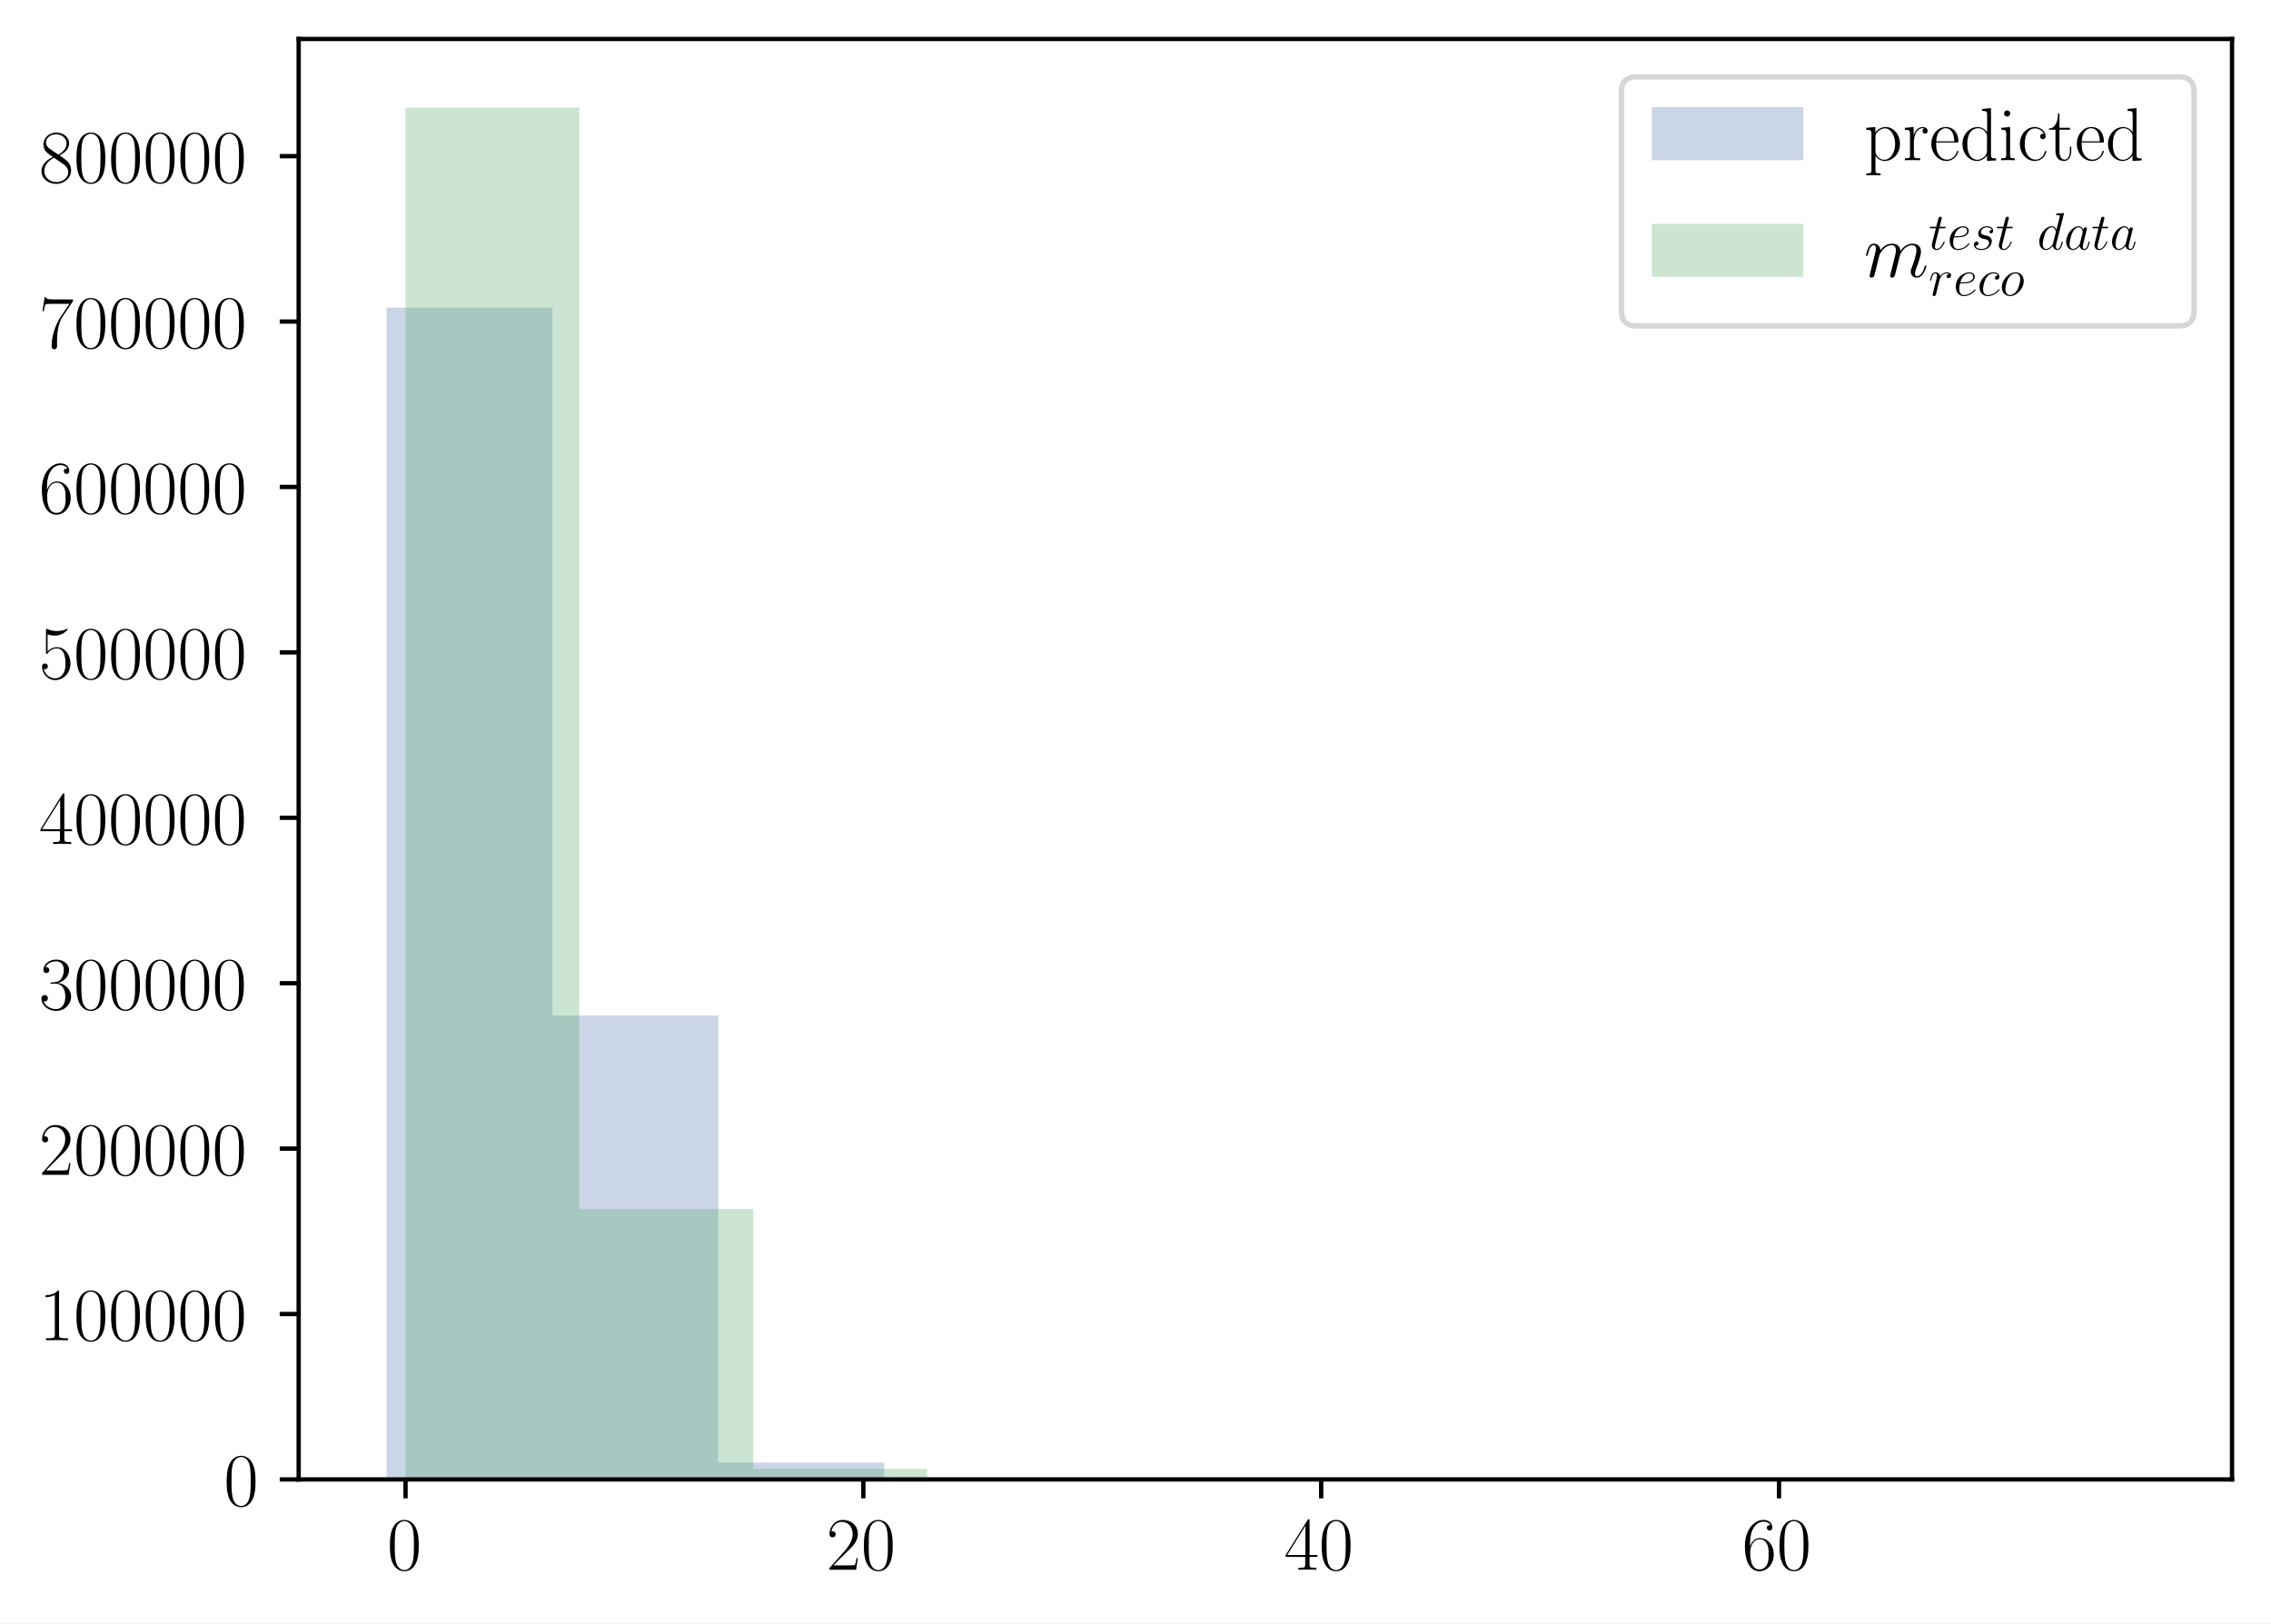
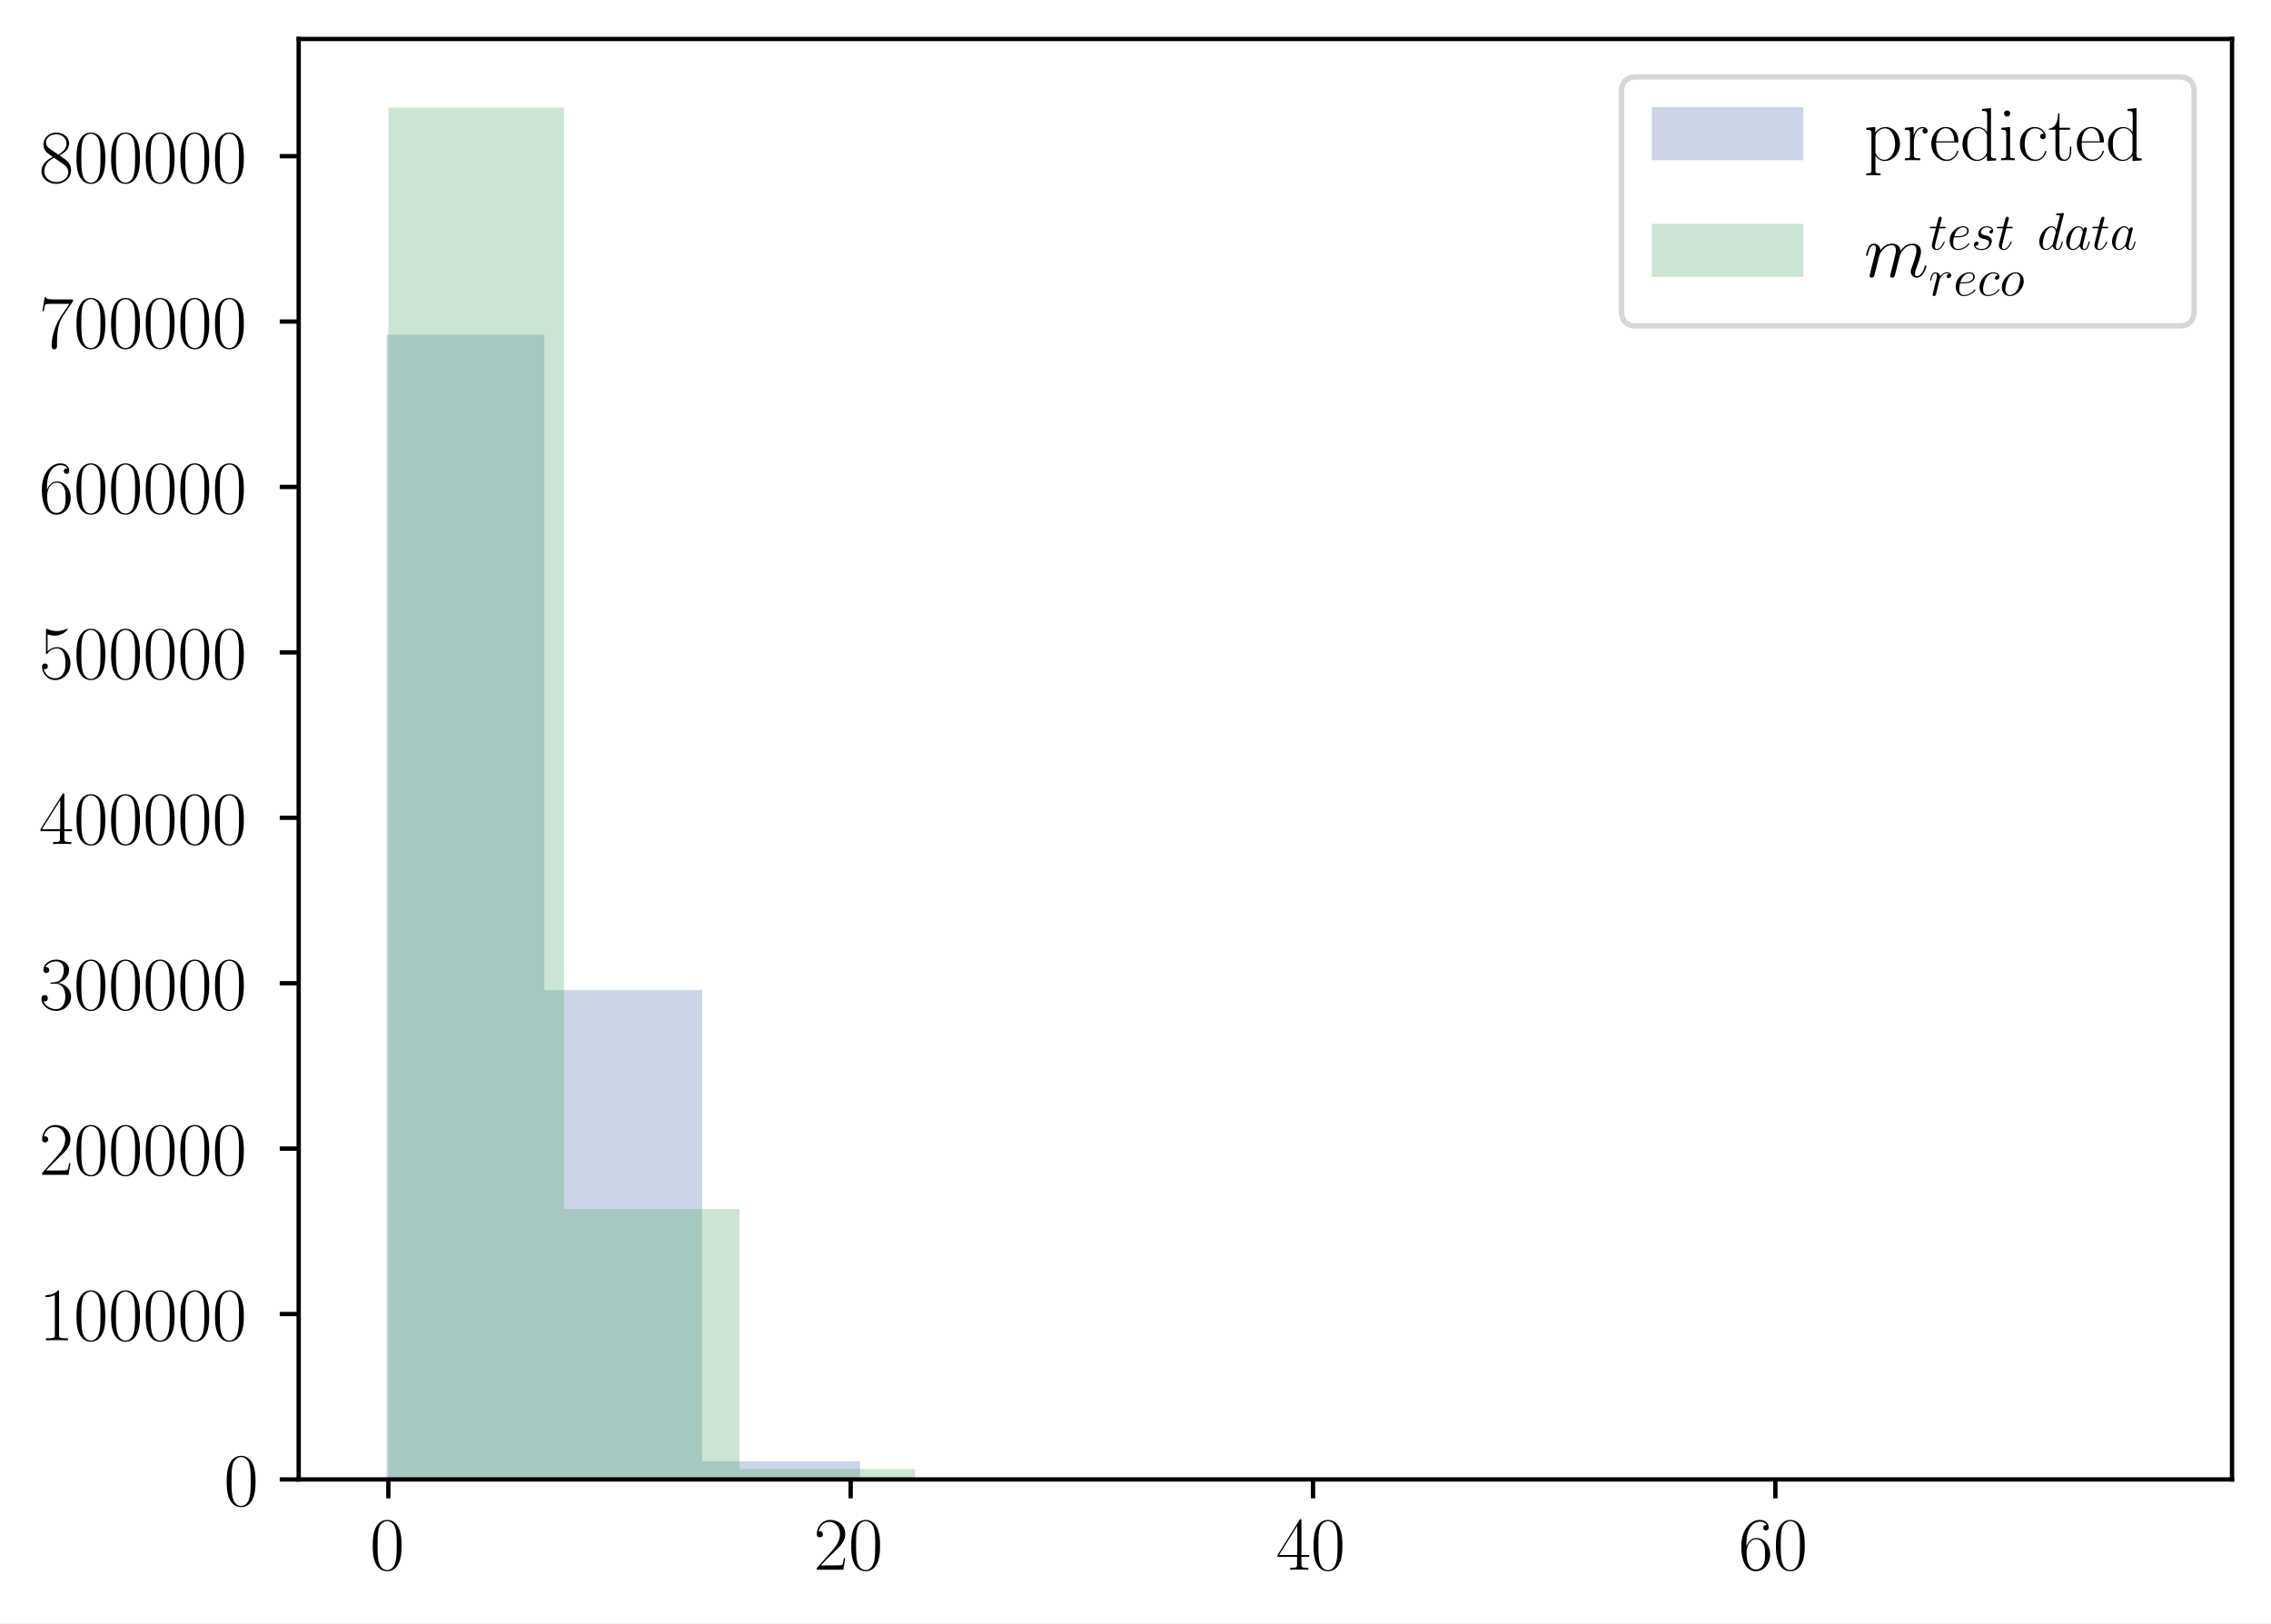
<svg xmlns="http://www.w3.org/2000/svg" xmlns:xlink="http://www.w3.org/1999/xlink" width="419.491pt" height="299.91pt" viewBox="0 0 419.491 299.91" version="1.1">
  <defs>
    <style type="text/css">*{stroke-linejoin: round; stroke-linecap: butt}</style>
  </defs>
  <g id="figure_1">
    <g id="patch_1">
      <path d="M 0 299.91  L 419.491 299.91  L 419.491 0  L 0 0  z " style="fill: #ffffff" />
    </g>
    <g id="axes_1">
      <g id="patch_2">
        <path d="M 55.171 273.312  L 412.291 273.312  L 412.291 7.2  L 55.171 7.2  z " style="fill: #ffffff" />
      </g>
      <g id="patch_3">
-         <path d="M 71.404 273.312  L 102.046 273.312  L 102.046 56.844  L 71.404 56.844  z " clip-path="url(#p9baefe4d9d)" style="fill: #4c72b0; opacity: 0.3" />
+         <path d="M 71.404 273.312  L 100.555 273.312  L 100.555 61.824  L 71.404 61.824  z " clip-path="url(#p54ed89dbcb)" style="fill: #4c72b0; opacity: 0.3" />
      </g>
      <g id="patch_4">
-         <path d="M 102.046 273.312  L 132.688 273.312  L 132.688 187.61  L 102.046 187.61  z " clip-path="url(#p9baefe4d9d)" style="fill: #4c72b0; opacity: 0.3" />
+         <path d="M 100.555 273.312  L 129.706 273.312  L 129.706 182.928  L 100.555 182.928  z " clip-path="url(#p54ed89dbcb)" style="fill: #4c72b0; opacity: 0.3" />
      </g>
      <g id="patch_5">
-         <path d="M 132.688 273.312  L 163.33 273.312  L 163.33 270.203  L 132.688 270.203  z " clip-path="url(#p9baefe4d9d)" style="fill: #4c72b0; opacity: 0.3" />
+         <path d="M 129.706 273.312  L 158.857 273.312  L 158.857 269.95  L 129.706 269.95  z " clip-path="url(#p54ed89dbcb)" style="fill: #4c72b0; opacity: 0.3" />
      </g>
      <g id="patch_6">
-         <path d="M 163.33 273.312  L 193.973 273.312  L 193.973 273.058  L 163.33 273.058  z " clip-path="url(#p9baefe4d9d)" style="fill: #4c72b0; opacity: 0.3" />
+         <path d="M 158.857 273.312  L 188.009 273.312  L 188.009 273.024  L 158.857 273.024  z " clip-path="url(#p54ed89dbcb)" style="fill: #4c72b0; opacity: 0.3" />
      </g>
      <g id="patch_7">
-         <path d="M 193.973 273.312  L 224.615 273.312  L 224.615 273.277  L 193.973 273.277  z " clip-path="url(#p9baefe4d9d)" style="fill: #4c72b0; opacity: 0.3" />
+         <path d="M 188.009 273.312  L 217.16 273.312  L 217.16 273.271  L 188.009 273.271  z " clip-path="url(#p54ed89dbcb)" style="fill: #4c72b0; opacity: 0.3" />
      </g>
      <g id="patch_8">
-         <path d="M 224.615 273.312  L 255.257 273.312  L 255.257 273.304  L 224.615 273.304  z " clip-path="url(#p9baefe4d9d)" style="fill: #4c72b0; opacity: 0.3" />
+         <path d="M 217.16 273.312  L 246.311 273.312  L 246.311 273.302  L 217.16 273.302  z " clip-path="url(#p54ed89dbcb)" style="fill: #4c72b0; opacity: 0.3" />
      </g>
      <g id="patch_9">
-         <path d="M 255.257 273.312  L 285.899 273.312  L 285.899 273.31  L 255.257 273.31  z " clip-path="url(#p9baefe4d9d)" style="fill: #4c72b0; opacity: 0.3" />
+         <path d="M 246.311 273.312  L 275.462 273.312  L 275.462 273.308  L 246.311 273.308  z " clip-path="url(#p54ed89dbcb)" style="fill: #4c72b0; opacity: 0.3" />
      </g>
      <g id="patch_10">
-         <path d="M 285.899 273.312  L 316.542 273.312  L 316.542 273.311  L 285.899 273.311  z " clip-path="url(#p9baefe4d9d)" style="fill: #4c72b0; opacity: 0.3" />
+         <path d="M 275.462 273.312  L 304.614 273.312  L 304.614 273.312  L 275.462 273.312  z " clip-path="url(#p54ed89dbcb)" style="fill: #4c72b0; opacity: 0.3" />
      </g>
      <g id="patch_11">
-         <path d="M 316.542 273.312  L 347.184 273.312  L 347.184 273.312  L 316.542 273.312  z " clip-path="url(#p9baefe4d9d)" style="fill: #4c72b0; opacity: 0.3" />
+         <path d="M 304.614 273.312  L 333.765 273.312  L 333.765 273.311  L 304.614 273.311  z " clip-path="url(#p54ed89dbcb)" style="fill: #4c72b0; opacity: 0.3" />
      </g>
      <g id="patch_12">
-         <path d="M 347.184 273.312  L 377.826 273.312  L 377.826 273.31  L 347.184 273.31  z " clip-path="url(#p9baefe4d9d)" style="fill: #4c72b0; opacity: 0.3" />
+         <path d="M 333.765 273.312  L 362.916 273.312  L 362.916 273.31  L 333.765 273.31  z " clip-path="url(#p54ed89dbcb)" style="fill: #4c72b0; opacity: 0.3" />
      </g>
      <g id="patch_13">
-         <path d="M 74.908 273.312  L 107.023 273.312  L 107.023 19.872  L 74.908 19.872  z " clip-path="url(#p9baefe4d9d)" style="fill: #55a868; opacity: 0.3" />
+         <path d="M 71.733 273.312  L 104.165 273.312  L 104.165 19.872  L 71.733 19.872  z " clip-path="url(#p54ed89dbcb)" style="fill: #55a868; opacity: 0.3" />
      </g>
      <g id="patch_14">
-         <path d="M 107.023 273.312  L 139.138 273.312  L 139.138 223.367  L 107.023 223.367  z " clip-path="url(#p9baefe4d9d)" style="fill: #55a868; opacity: 0.3" />
+         <path d="M 104.165 273.312  L 136.598 273.312  L 136.598 223.367  L 104.165 223.367  z " clip-path="url(#p54ed89dbcb)" style="fill: #55a868; opacity: 0.3" />
      </g>
      <g id="patch_15">
-         <path d="M 139.138 273.312  L 171.253 273.312  L 171.253 271.383  L 139.138 271.383  z " clip-path="url(#p9baefe4d9d)" style="fill: #55a868; opacity: 0.3" />
+         <path d="M 136.598 273.312  L 169.03 273.312  L 169.03 271.383  L 136.598 271.383  z " clip-path="url(#p54ed89dbcb)" style="fill: #55a868; opacity: 0.3" />
      </g>
      <g id="patch_16">
-         <path d="M 171.253 273.312  L 203.368 273.312  L 203.368 273.094  L 171.253 273.094  z " clip-path="url(#p9baefe4d9d)" style="fill: #55a868; opacity: 0.3" />
+         <path d="M 169.03 273.312  L 201.463 273.312  L 201.463 273.094  L 169.03 273.094  z " clip-path="url(#p54ed89dbcb)" style="fill: #55a868; opacity: 0.3" />
      </g>
      <g id="patch_17">
-         <path d="M 203.368 273.312  L 235.483 273.312  L 235.483 273.276  L 203.368 273.276  z " clip-path="url(#p9baefe4d9d)" style="fill: #55a868; opacity: 0.3" />
+         <path d="M 201.463 273.312  L 233.895 273.312  L 233.895 273.276  L 201.463 273.276  z " clip-path="url(#p54ed89dbcb)" style="fill: #55a868; opacity: 0.3" />
      </g>
      <g id="patch_18">
-         <path d="M 235.483 273.312  L 267.598 273.312  L 267.598 273.304  L 235.483 273.304  z " clip-path="url(#p9baefe4d9d)" style="fill: #55a868; opacity: 0.3" />
+         <path d="M 233.895 273.312  L 266.328 273.312  L 266.328 273.304  L 233.895 273.304  z " clip-path="url(#p54ed89dbcb)" style="fill: #55a868; opacity: 0.3" />
      </g>
      <g id="patch_19">
-         <path d="M 267.598 273.312  L 299.713 273.312  L 299.713 273.311  L 267.598 273.311  z " clip-path="url(#p9baefe4d9d)" style="fill: #55a868; opacity: 0.3" />
+         <path d="M 266.328 273.312  L 298.761 273.312  L 298.761 273.311  L 266.328 273.311  z " clip-path="url(#p54ed89dbcb)" style="fill: #55a868; opacity: 0.3" />
      </g>
      <g id="patch_20">
-         <path d="M 299.713 273.312  L 331.828 273.312  L 331.828 273.311  L 299.713 273.311  z " clip-path="url(#p9baefe4d9d)" style="fill: #55a868; opacity: 0.3" />
+         <path d="M 298.761 273.312  L 331.193 273.312  L 331.193 273.311  L 298.761 273.311  z " clip-path="url(#p54ed89dbcb)" style="fill: #55a868; opacity: 0.3" />
      </g>
      <g id="patch_21">
-         <path d="M 331.828 273.312  L 363.943 273.312  L 363.943 273.31  L 331.828 273.31  z " clip-path="url(#p9baefe4d9d)" style="fill: #55a868; opacity: 0.3" />
+         <path d="M 331.193 273.312  L 363.626 273.312  L 363.626 273.31  L 331.193 273.31  z " clip-path="url(#p54ed89dbcb)" style="fill: #55a868; opacity: 0.3" />
      </g>
      <g id="patch_22">
-         <path d="M 363.943 273.312  L 396.058 273.312  L 396.058 273.311  L 363.943 273.311  z " clip-path="url(#p9baefe4d9d)" style="fill: #55a868; opacity: 0.3" />
+         <path d="M 363.626 273.312  L 396.058 273.312  L 396.058 273.311  L 363.626 273.311  z " clip-path="url(#p54ed89dbcb)" style="fill: #55a868; opacity: 0.3" />
      </g>
      <g id="matplotlib.axis_1">
        <g id="xtick_1">
          <g id="line2d_1">
            <defs>
-               <path id="m94e01e2727" d="M 0 0  L 0 3.5  " style="stroke: #000000; stroke-width: 0.8" />
+               <path id="mb280952af4" d="M 0 0  L 0 3.5  " style="stroke: #000000; stroke-width: 0.8" />
            </defs>
            <g>
-               <use xlink:href="#m94e01e2727" x="74.908" y="273.312" style="stroke: #000000; stroke-width: 0.8" />
+               <use xlink:href="#mb280952af4" x="71.733" y="273.312" style="stroke: #000000; stroke-width: 0.8" />
            </g>
          </g>
          <g id="text_1">
-             <g transform="translate(71.49353 289.9979)scale(0.14 -0.14)">
+             <g transform="translate(68.31871 289.9979)scale(0.14 -0.14)">
              <defs>
                <path id="CMR17-30" d="M 2688 2038  C 2688 2430 2682 3099 2413 3613  C 2176 4063 1798 4224 1466 4224  C 1158 4224 768 4082 525 3620  C 269 3137 243 2539 243 2038  C 243 1671 250 1112 448 623  C 723 -39 1216 -128 1466 -128  C 1760 -128 2208 -7 2470 604  C 2662 1048 2688 1568 2688 2038  z M 1466 -26  C 1056 -26 813 328 723 816  C 653 1196 653 1749 653 2109  C 653 2604 653 3015 736 3407  C 858 3954 1216 4121 1466 4121  C 1728 4121 2067 3947 2189 3420  C 2272 3054 2278 2623 2278 2109  C 2278 1691 2278 1176 2202 797  C 2067 96 1690 -26 1466 -26  z " transform="scale(0.015625)" />
              </defs>
              <use xlink:href="#CMR17-30" transform="scale(0.996264)" />
            </g>
          </g>
        </g>
        <g id="xtick_2">
          <g id="line2d_2">
            <g>
-               <use xlink:href="#m94e01e2727" x="159.475" y="273.312" style="stroke: #000000; stroke-width: 0.8" />
+               <use xlink:href="#mb280952af4" x="157.136" y="273.312" style="stroke: #000000; stroke-width: 0.8" />
            </g>
          </g>
          <g id="text_2">
-             <g transform="translate(152.6467 289.9979)scale(0.14 -0.14)">
+             <g transform="translate(150.3079 289.9979)scale(0.14 -0.14)">
              <defs>
                <path id="CMR17-32" d="M 2669 990  L 2554 990  C 2490 537 2438 460 2413 422  C 2381 371 1920 371 1830 371  L 602 371  C 832 620 1280 1073 1824 1596  C 2214 1966 2669 2400 2669 3033  C 2669 3788 2067 4224 1395 4224  C 691 4224 262 3603 262 3027  C 262 2777 448 2745 525 2745  C 589 2745 781 2783 781 3007  C 781 3206 614 3264 525 3264  C 486 3264 448 3257 422 3244  C 544 3788 915 4057 1306 4057  C 1862 4057 2227 3616 2227 3033  C 2227 2477 1901 1998 1536 1583  L 262 147  L 262 0  L 2515 0  L 2669 990  z " transform="scale(0.015625)" />
              </defs>
              <use xlink:href="#CMR17-32" transform="scale(0.996264)" />
              <use xlink:href="#CMR17-30" transform="translate(45.69048 0)scale(0.996264)" />
            </g>
          </g>
        </g>
        <g id="xtick_3">
          <g id="line2d_3">
            <g>
-               <use xlink:href="#m94e01e2727" x="244.043" y="273.312" style="stroke: #000000; stroke-width: 0.8" />
+               <use xlink:href="#mb280952af4" x="242.54" y="273.312" style="stroke: #000000; stroke-width: 0.8" />
            </g>
          </g>
          <g id="text_3">
-             <g transform="translate(237.2142 289.9979)scale(0.14 -0.14)">
+             <g transform="translate(235.7114 289.9979)scale(0.14 -0.14)">
              <defs>
                <path id="CMR17-34" d="M 2150 4147  C 2150 4281 2144 4288 2029 4288  L 128 1254  L 128 1088  L 1779 1088  L 1779 460  C 1779 230 1766 166 1318 166  L 1197 166  L 1197 0  C 1402 12 1747 12 1965 12  C 2182 12 2528 12 2733 0  L 2733 166  L 2611 166  C 2163 166 2150 230 2150 460  L 2150 1088  L 2803 1088  L 2803 1254  L 2150 1254  L 2150 4147  z M 1798 3723  L 1798 1254  L 256 1254  L 1798 3723  z " transform="scale(0.015625)" />
              </defs>
              <use xlink:href="#CMR17-34" transform="scale(0.996264)" />
              <use xlink:href="#CMR17-30" transform="translate(45.69048 0)scale(0.996264)" />
            </g>
          </g>
        </g>
        <g id="xtick_4">
          <g id="line2d_4">
            <g>
-               <use xlink:href="#m94e01e2727" x="328.61" y="273.312" style="stroke: #000000; stroke-width: 0.8" />
+               <use xlink:href="#mb280952af4" x="327.943" y="273.312" style="stroke: #000000; stroke-width: 0.8" />
            </g>
          </g>
          <g id="text_4">
-             <g transform="translate(321.7817 289.9979)scale(0.14 -0.14)">
+             <g transform="translate(321.1149 289.9979)scale(0.14 -0.14)">
              <defs>
                <path id="CMR17-36" d="M 678 2198  C 678 3712 1395 4076 1811 4076  C 1946 4076 2272 4049 2400 3782  C 2298 3782 2106 3782 2106 3558  C 2106 3385 2246 3328 2336 3328  C 2394 3328 2566 3353 2566 3571  C 2566 3987 2246 4224 1805 4224  C 1043 4224 243 3411 243 2011  C 243 257 966 -128 1478 -128  C 2099 -128 2688 431 2688 1295  C 2688 2101 2170 2688 1517 2688  C 1126 2688 838 2430 678 1979  L 678 2198  z M 1478 25  C 691 25 691 1212 691 1450  C 691 1914 909 2585 1504 2585  C 1613 2585 1926 2585 2138 2140  C 2253 1889 2253 1624 2253 1302  C 2253 954 2253 696 2118 438  C 1978 173 1773 25 1478 25  z " transform="scale(0.015625)" />
              </defs>
              <use xlink:href="#CMR17-36" transform="scale(0.996264)" />
              <use xlink:href="#CMR17-30" transform="translate(45.69048 0)scale(0.996264)" />
            </g>
          </g>
        </g>
      </g>
      <g id="matplotlib.axis_2">
        <g id="ytick_1">
          <g id="line2d_5">
            <defs>
-               <path id="m61f6123a75" d="M 0 0  L -3.5 0  " style="stroke: #000000; stroke-width: 0.8" />
+               <path id="mb269a698f3" d="M 0 0  L -3.5 0  " style="stroke: #000000; stroke-width: 0.8" />
            </defs>
            <g>
-               <use xlink:href="#m61f6123a75" x="55.171" y="273.312" style="stroke: #000000; stroke-width: 0.8" />
+               <use xlink:href="#mb269a698f3" x="55.171" y="273.312" style="stroke: #000000; stroke-width: 0.8" />
            </g>
          </g>
          <g id="text_5">
            <g transform="translate(41.34244 278.1549)scale(0.14 -0.14)">
              <use xlink:href="#CMR17-30" transform="scale(0.996264)" />
            </g>
          </g>
        </g>
        <g id="ytick_2">
          <g id="line2d_6">
            <g>
-               <use xlink:href="#m61f6123a75" x="55.171" y="242.754" style="stroke: #000000; stroke-width: 0.8" />
+               <use xlink:href="#mb269a698f3" x="55.171" y="242.754" style="stroke: #000000; stroke-width: 0.8" />
            </g>
          </g>
          <g id="text_6">
            <g transform="translate(7.2 247.5968)scale(0.14 -0.14)">
              <defs>
                <path id="CMR17-31" d="M 1702 4083  C 1702 4217 1696 4224 1606 4224  C 1357 3927 979 3833 621 3820  C 602 3820 570 3820 563 3808  C 557 3795 557 3782 557 3648  C 755 3648 1088 3686 1344 3839  L 1344 467  C 1344 243 1331 166 781 166  L 589 166  L 589 0  C 896 6 1216 12 1523 12  C 1830 12 2150 6 2458 0  L 2458 166  L 2266 166  C 1715 166 1702 236 1702 467  L 1702 4083  z " transform="scale(0.015625)" />
              </defs>
              <use xlink:href="#CMR17-31" transform="scale(0.996264)" />
              <use xlink:href="#CMR17-30" transform="translate(45.69048 0)scale(0.996264)" />
              <use xlink:href="#CMR17-30" transform="translate(91.38095 0)scale(0.996264)" />
              <use xlink:href="#CMR17-30" transform="translate(137.0714 0)scale(0.996264)" />
              <use xlink:href="#CMR17-30" transform="translate(182.7619 0)scale(0.996264)" />
              <use xlink:href="#CMR17-30" transform="translate(228.4524 0)scale(0.996264)" />
            </g>
          </g>
        </g>
        <g id="ytick_3">
          <g id="line2d_7">
            <g>
-               <use xlink:href="#m61f6123a75" x="55.171" y="212.196" style="stroke: #000000; stroke-width: 0.8" />
+               <use xlink:href="#mb269a698f3" x="55.171" y="212.196" style="stroke: #000000; stroke-width: 0.8" />
            </g>
          </g>
          <g id="text_7">
            <g transform="translate(7.2 217.0387)scale(0.14 -0.14)">
              <use xlink:href="#CMR17-32" transform="scale(0.996264)" />
              <use xlink:href="#CMR17-30" transform="translate(45.69048 0)scale(0.996264)" />
              <use xlink:href="#CMR17-30" transform="translate(91.38095 0)scale(0.996264)" />
              <use xlink:href="#CMR17-30" transform="translate(137.0714 0)scale(0.996264)" />
              <use xlink:href="#CMR17-30" transform="translate(182.7619 0)scale(0.996264)" />
              <use xlink:href="#CMR17-30" transform="translate(228.4524 0)scale(0.996264)" />
            </g>
          </g>
        </g>
        <g id="ytick_4">
          <g id="line2d_8">
            <g>
-               <use xlink:href="#m61f6123a75" x="55.171" y="181.638" style="stroke: #000000; stroke-width: 0.8" />
+               <use xlink:href="#mb269a698f3" x="55.171" y="181.638" style="stroke: #000000; stroke-width: 0.8" />
            </g>
          </g>
          <g id="text_8">
            <g transform="translate(7.2 186.4806)scale(0.14 -0.14)">
              <defs>
                <path id="CMR17-33" d="M 1414 2176  C 1984 2176 2234 1673 2234 1094  C 2234 322 1824 25 1453 25  C 1114 25 563 193 390 691  C 422 678 454 678 486 678  C 640 678 755 780 755 947  C 755 1132 614 1216 486 1216  C 378 1216 211 1164 211 927  C 211 335 787 -128 1466 -128  C 2176 -128 2720 432 2720 1087  C 2720 1718 2208 2176 1600 2246  C 2086 2347 2554 2776 2554 3353  C 2554 3856 2048 4224 1472 4224  C 890 4224 378 3862 378 3347  C 378 3123 544 3084 627 3084  C 762 3084 877 3167 877 3334  C 877 3500 762 3584 627 3584  C 602 3584 570 3584 544 3571  C 730 3999 1235 4076 1459 4076  C 1683 4076 2106 3966 2106 3347  C 2106 3167 2080 2851 1862 2574  C 1670 2329 1453 2316 1242 2297  C 1210 2297 1062 2284 1037 2284  C 992 2278 966 2272 966 2227  C 966 2182 973 2176 1101 2176  L 1414 2176  z " transform="scale(0.015625)" />
              </defs>
              <use xlink:href="#CMR17-33" transform="scale(0.996264)" />
              <use xlink:href="#CMR17-30" transform="translate(45.69048 0)scale(0.996264)" />
              <use xlink:href="#CMR17-30" transform="translate(91.38095 0)scale(0.996264)" />
              <use xlink:href="#CMR17-30" transform="translate(137.0714 0)scale(0.996264)" />
              <use xlink:href="#CMR17-30" transform="translate(182.7619 0)scale(0.996264)" />
              <use xlink:href="#CMR17-30" transform="translate(228.4524 0)scale(0.996264)" />
            </g>
          </g>
        </g>
        <g id="ytick_5">
          <g id="line2d_9">
            <g>
-               <use xlink:href="#m61f6123a75" x="55.171" y="151.08" style="stroke: #000000; stroke-width: 0.8" />
+               <use xlink:href="#mb269a698f3" x="55.171" y="151.08" style="stroke: #000000; stroke-width: 0.8" />
            </g>
          </g>
          <g id="text_9">
            <g transform="translate(7.2 155.9225)scale(0.14 -0.14)">
              <use xlink:href="#CMR17-34" transform="scale(0.996264)" />
              <use xlink:href="#CMR17-30" transform="translate(45.69048 0)scale(0.996264)" />
              <use xlink:href="#CMR17-30" transform="translate(91.38095 0)scale(0.996264)" />
              <use xlink:href="#CMR17-30" transform="translate(137.0714 0)scale(0.996264)" />
              <use xlink:href="#CMR17-30" transform="translate(182.7619 0)scale(0.996264)" />
              <use xlink:href="#CMR17-30" transform="translate(228.4524 0)scale(0.996264)" />
            </g>
          </g>
        </g>
        <g id="ytick_6">
          <g id="line2d_10">
            <g>
-               <use xlink:href="#m61f6123a75" x="55.171" y="120.522" style="stroke: #000000; stroke-width: 0.8" />
+               <use xlink:href="#mb269a698f3" x="55.171" y="120.522" style="stroke: #000000; stroke-width: 0.8" />
            </g>
          </g>
          <g id="text_10">
            <g transform="translate(7.2 125.3645)scale(0.14 -0.14)">
              <defs>
                <path id="CMR17-35" d="M 730 3750  C 794 3724 1056 3641 1325 3641  C 1920 3641 2246 3961 2432 4140  C 2432 4191 2432 4224 2394 4224  C 2387 4224 2374 4224 2323 4198  C 2099 4102 1837 4032 1517 4032  C 1325 4032 1037 4055 723 4191  C 653 4224 640 4224 634 4224  C 602 4224 595 4217 595 4090  L 595 2231  C 595 2113 595 2080 659 2080  C 691 2080 704 2093 736 2139  C 941 2435 1222 2560 1542 2560  C 1766 2560 2246 2415 2246 1293  C 2246 1087 2246 716 2054 422  C 1894 159 1645 25 1370 25  C 947 25 518 319 403 812  C 429 806 480 793 506 793  C 589 793 749 838 749 1036  C 749 1209 627 1280 506 1280  C 358 1280 262 1190 262 1011  C 262 454 704 -128 1382 -128  C 2042 -128 2669 441 2669 1267  C 2669 2054 2170 2662 1549 2662  C 1222 2662 947 2540 730 2304  L 730 3750  z " transform="scale(0.015625)" />
              </defs>
              <use xlink:href="#CMR17-35" transform="scale(0.996264)" />
              <use xlink:href="#CMR17-30" transform="translate(45.69048 0)scale(0.996264)" />
              <use xlink:href="#CMR17-30" transform="translate(91.38095 0)scale(0.996264)" />
              <use xlink:href="#CMR17-30" transform="translate(137.0714 0)scale(0.996264)" />
              <use xlink:href="#CMR17-30" transform="translate(182.7619 0)scale(0.996264)" />
              <use xlink:href="#CMR17-30" transform="translate(228.4524 0)scale(0.996264)" />
            </g>
          </g>
        </g>
        <g id="ytick_7">
          <g id="line2d_11">
            <g>
-               <use xlink:href="#m61f6123a75" x="55.171" y="89.963" style="stroke: #000000; stroke-width: 0.8" />
+               <use xlink:href="#mb269a698f3" x="55.171" y="89.963" style="stroke: #000000; stroke-width: 0.8" />
            </g>
          </g>
          <g id="text_11">
            <g transform="translate(7.2 94.80635)scale(0.14 -0.14)">
              <use xlink:href="#CMR17-36" transform="scale(0.996264)" />
              <use xlink:href="#CMR17-30" transform="translate(45.69048 0)scale(0.996264)" />
              <use xlink:href="#CMR17-30" transform="translate(91.38095 0)scale(0.996264)" />
              <use xlink:href="#CMR17-30" transform="translate(137.0714 0)scale(0.996264)" />
              <use xlink:href="#CMR17-30" transform="translate(182.7619 0)scale(0.996264)" />
              <use xlink:href="#CMR17-30" transform="translate(228.4524 0)scale(0.996264)" />
            </g>
          </g>
        </g>
        <g id="ytick_8">
          <g id="line2d_12">
            <g>
-               <use xlink:href="#m61f6123a75" x="55.171" y="59.405" style="stroke: #000000; stroke-width: 0.8" />
+               <use xlink:href="#mb269a698f3" x="55.171" y="59.405" style="stroke: #000000; stroke-width: 0.8" />
            </g>
          </g>
          <g id="text_12">
            <g transform="translate(7.2 64.24826)scale(0.14 -0.14)">
              <defs>
                <path id="CMR17-37" d="M 2886 3955  L 2886 4096  L 1382 4096  C 634 4096 621 4166 595 4288  L 480 4288  L 294 3104  L 410 3104  C 429 3226 474 3552 550 3673  C 589 3724 1062 3724 1171 3724  L 2579 3724  L 1869 2670  C 1395 1961 1069 1003 1069 166  C 1069 89 1069 -128 1299 -128  C 1530 -128 1530 89 1530 172  L 1530 466  C 1530 1514 1709 2204 2003 2644  L 2886 3955  z " transform="scale(0.015625)" />
              </defs>
              <use xlink:href="#CMR17-37" transform="scale(0.996264)" />
              <use xlink:href="#CMR17-30" transform="translate(45.69048 0)scale(0.996264)" />
              <use xlink:href="#CMR17-30" transform="translate(91.38095 0)scale(0.996264)" />
              <use xlink:href="#CMR17-30" transform="translate(137.0714 0)scale(0.996264)" />
              <use xlink:href="#CMR17-30" transform="translate(182.7619 0)scale(0.996264)" />
              <use xlink:href="#CMR17-30" transform="translate(228.4524 0)scale(0.996264)" />
            </g>
          </g>
        </g>
        <g id="ytick_9">
          <g id="line2d_13">
            <g>
-               <use xlink:href="#m61f6123a75" x="55.171" y="28.847" style="stroke: #000000; stroke-width: 0.8" />
+               <use xlink:href="#mb269a698f3" x="55.171" y="28.847" style="stroke: #000000; stroke-width: 0.8" />
            </g>
          </g>
          <g id="text_13">
            <g transform="translate(7.2 33.69016)scale(0.14 -0.14)">
              <defs>
                <path id="CMR17-38" d="M 1741 2289  C 2144 2494 2554 2803 2554 3298  C 2554 3884 1990 4224 1472 4224  C 890 4224 378 3800 378 3215  C 378 3054 416 2777 666 2533  C 730 2469 998 2276 1171 2154  C 883 2006 211 1652 211 945  C 211 282 838 -128 1459 -128  C 2144 -128 2720 366 2720 1022  C 2720 1607 2330 1877 2074 2051  L 1741 2289  z M 902 2855  C 851 2887 595 3086 595 3388  C 595 3781 998 4076 1459 4076  C 1965 4076 2336 3716 2336 3298  C 2336 2700 1670 2359 1638 2359  C 1632 2359 1626 2359 1574 2398  L 902 2855  z M 2080 1536  C 2176 1466 2483 1253 2483 861  C 2483 385 2010 25 1472 25  C 890 25 448 443 448 951  C 448 1459 838 1884 1280 2083  L 2080 1536  z " transform="scale(0.015625)" />
              </defs>
              <use xlink:href="#CMR17-38" transform="scale(0.996264)" />
              <use xlink:href="#CMR17-30" transform="translate(45.69048 0)scale(0.996264)" />
              <use xlink:href="#CMR17-30" transform="translate(91.38095 0)scale(0.996264)" />
              <use xlink:href="#CMR17-30" transform="translate(137.0714 0)scale(0.996264)" />
              <use xlink:href="#CMR17-30" transform="translate(182.7619 0)scale(0.996264)" />
              <use xlink:href="#CMR17-30" transform="translate(228.4524 0)scale(0.996264)" />
            </g>
          </g>
        </g>
      </g>
      <g id="patch_23">
        <path d="M 55.171 273.312  L 55.171 7.2  " style="fill: none; stroke: #000000; stroke-width: 0.8; stroke-linejoin: miter; stroke-linecap: square" />
      </g>
      <g id="patch_24">
        <path d="M 412.291 273.312  L 412.291 7.2  " style="fill: none; stroke: #000000; stroke-width: 0.8; stroke-linejoin: miter; stroke-linecap: square" />
      </g>
      <g id="patch_25">
        <path d="M 55.171 273.312  L 412.291 273.312  " style="fill: none; stroke: #000000; stroke-width: 0.8; stroke-linejoin: miter; stroke-linecap: square" />
      </g>
      <g id="patch_26">
        <path d="M 55.171 7.2  L 412.291 7.2  " style="fill: none; stroke: #000000; stroke-width: 0.8; stroke-linejoin: miter; stroke-linecap: square" />
      </g>
      <g id="legend_1">
        <g id="patch_27">
          <path d="M 302.304 60.202  L 402.491 60.202  Q 405.291 60.202 405.291 57.402  L 405.291 17  Q 405.291 14.2 402.491 14.2  L 302.304 14.2  Q 299.504 14.2 299.504 17  L 299.504 57.402  Q 299.504 60.202 302.304 60.202  z " style="fill: #ffffff; opacity: 0.8; stroke: #cccccc; stroke-linejoin: miter" />
        </g>
        <g id="patch_28">
          <path d="M 305.104 29.6  L 333.104 29.6  L 333.104 19.8  L 305.104 19.8  z " style="fill: #4c72b0; opacity: 0.3" />
        </g>
        <g id="text_14">
          <g transform="translate(344.3043 29.6)scale(0.14 -0.14)">
            <defs>
              <path id="CMR17-70" d="M 1408 -1114  C 998 -1114 973 -1088 973 -834  L 973 380  C 1158 109 1427 -64 1766 -64  C 2406 -64 3053 503 3053 1382  C 3053 2196 2496 2816 1837 2816  C 1453 2816 1139 2603 960 2345  L 960 2816  L 198 2745  L 198 2577  C 576 2577 634 2539 634 2228  L 634 -834  C 634 -1081 608 -1114 198 -1114  L 198 -1280  C 352 -1268 634 -1268 800 -1268  C 966 -1268 1254 -1268 1408 -1280  L 1408 -1114  z M 973 2015  C 973 2106 973 2241 1222 2481  C 1254 2506 1472 2700 1792 2700  C 2259 2700 2643 2112 2643 1376  C 2643 639 2234 38 1728 38  C 1498 38 1248 148 1056 451  C 973 594 973 632 973 736  L 973 2015  z " transform="scale(0.015625)" />
              <path id="CMR17-72" d="M 960 1517  C 960 2134 1222 2713 1702 2713  C 1747 2713 1792 2707 1837 2687  C 1837 2687 1696 2642 1696 2475  C 1696 2321 1818 2257 1914 2257  C 1990 2257 2131 2302 2131 2482  C 2131 2687 1926 2816 1709 2816  C 1222 2816 1011 2340 947 2115  L 941 2115  L 941 2816  L 198 2745  L 198 2578  C 576 2578 634 2540 634 2231  L 634 443  C 634 198 608 166 198 166  L 198 0  C 352 12 646 12 813 12  C 998 12 1325 12 1498 0  L 1498 166  C 1037 166 960 166 960 455  L 960 1517  z " transform="scale(0.015625)" />
              <path id="CMR17-65" d="M 2438 1503  C 2464 1529 2464 1542 2464 1606  C 2464 2251 2118 2816 1389 2816  C 710 2816 173 2175 173 1394  C 173 554 781 -64 1459 -64  C 2176 -64 2458 619 2458 755  C 2458 800 2419 800 2406 800  C 2362 800 2355 787 2330 709  C 2189 270 1837 51 1504 51  C 1229 51 954 206 781 490  C 582 819 582 1200 582 1503  L 2438 1503  z M 589 1600  C 634 2511 1126 2713 1382 2713  C 1818 2713 2112 2308 2118 1600  L 589 1600  z " transform="scale(0.015625)" />
              <path id="CMR17-64" d="M 1869 4345  L 1869 4179  C 2246 4179 2304 4141 2304 3843  L 2304 2371  C 2278 2403 2016 2816 1498 2816  C 845 2816 211 2228 211 1376  C 211 529 806 -64 1434 -64  C 1978 -64 2259 361 2291 406  L 2291 -64  L 3066 -13  L 3066 154  C 2688 154 2630 193 2630 503  L 2630 4416  L 1869 4345  z M 2291 762  C 2291 568 2176 393 2029 264  C 1811 70 1594 38 1472 38  C 1286 38 621 135 621 1369  C 621 2636 1363 2713 1530 2713  C 1824 2713 2061 2545 2208 2313  C 2291 2177 2291 2157 2291 2041  L 2291 762  z " transform="scale(0.015625)" />
              <path id="CMR17-69" d="M 992 3961  C 992 4102 877 4224 730 4224  C 589 4224 467 4108 467 3961  C 467 3820 582 3699 730 3699  C 870 3699 992 3814 992 3961  z M 243 2745  L 243 2579  C 602 2579 653 2540 653 2231  L 653 443  C 653 198 627 166 218 166  L 218 0  C 371 12 646 12 806 12  C 960 12 1222 12 1370 0  L 1370 166  C 992 166 979 205 979 436  L 979 2816  L 243 2745  z " transform="scale(0.015625)" />
              <path id="CMR17-63" d="M 2234 2240  C 2112 2240 1933 2240 1933 2015  C 1933 1836 2080 1785 2163 1785  C 2208 1785 2394 1804 2394 2028  C 2394 2476 1958 2816 1466 2816  C 787 2816 211 2201 211 1379  C 211 521 813 -64 1466 -64  C 2259 -64 2458 676 2458 747  C 2458 773 2451 792 2406 792  C 2362 792 2355 786 2330 702  C 2163 180 1798 51 1523 51  C 1114 51 621 431 621 1385  C 621 2358 1094 2700 1472 2700  C 1722 2700 2093 2582 2234 2240  z " transform="scale(0.015625)" />
              <path id="CMR17-74" d="M 966 2585  L 1862 2585  L 1862 2752  L 966 2752  L 966 3968  L 851 3968  C 838 3292 614 2700 70 2687  L 70 2585  L 627 2585  L 627 778  C 627 655 627 -64 1370 -64  C 1747 -64 1965 308 1965 784  L 1965 1151  L 1850 1151  L 1850 790  C 1850 347 1677 51 1408 51  C 1222 51 966 179 966 765  L 966 2585  z " transform="scale(0.015625)" />
            </defs>
            <use xlink:href="#CMR17-70" transform="scale(0.996264)" />
            <use xlink:href="#CMR17-72" transform="translate(50.89537 0)scale(0.996264)" />
            <use xlink:href="#CMR17-65" transform="translate(86.17614 0)scale(0.996264)" />
            <use xlink:href="#CMR17-64" transform="translate(126.6618 0)scale(0.996264)" />
            <use xlink:href="#CMR17-69" transform="translate(177.5572 0)scale(0.996264)" />
            <use xlink:href="#CMR17-63" transform="translate(202.4282 0)scale(0.996264)" />
            <use xlink:href="#CMR17-74" transform="translate(242.9139 0)scale(0.996264)" />
            <use xlink:href="#CMR17-65" transform="translate(278.1947 0)scale(0.996264)" />
            <use xlink:href="#CMR17-64" transform="translate(318.6803 0)scale(0.996264)" />
          </g>
        </g>
        <g id="patch_29">
          <path d="M 305.104 51.154  L 333.104 51.154  L 333.104 41.354  L 305.104 41.354  z " style="fill: #55a868; opacity: 0.3" />
        </g>
        <g id="text_15">
          <g transform="translate(344.3043 51.15364)scale(0.14 -0.14)">
            <defs>
              <path id="CMMI12-6d" d="M 1318 1870  C 1331 1909 1491 2228 1728 2432  C 1894 2585 2112 2687 2362 2687  C 2618 2687 2707 2496 2707 2241  C 2707 2202 2707 2075 2630 1775  L 2470 1117  C 2419 925 2298 453 2285 383  C 2259 287 2221 121 2221 95  C 2221 6 2291 -64 2387 -64  C 2579 -64 2611 83 2669 313  L 3053 1838  C 3066 1890 3398 2687 4102 2687  C 4358 2687 4448 2496 4448 2241  C 4448 1883 4198 1187 4058 804  C 4000 651 3968 568 3968 453  C 3968 166 4166 -64 4474 -64  C 5069 -64 5293 874 5293 913  C 5293 945 5267 970 5229 970  C 5171 970 5165 951 5133 842  C 4986 332 4749 64 4493 64  C 4429 64 4326 70 4326 274  C 4326 440 4403 645 4429 715  C 4544 1021 4832 1775 4832 2145  C 4832 2528 4608 2816 4122 2816  C 3693 2816 3347 2573 3091 2196  C 3072 2541 2861 2816 2381 2816  C 1811 2816 1510 2413 1395 2253  C 1376 2617 1114 2816 832 2816  C 646 2816 499 2726 378 2483  C 262 2253 173 1864 173 1838  C 173 1813 198 1781 243 1781  C 294 1781 301 1787 339 1934  C 435 2311 557 2687 813 2687  C 960 2687 1011 2585 1011 2394  C 1011 2253 947 2004 902 1807  L 723 1117  C 698 996 627 708 595 593  C 550 427 480 127 480 95  C 480 6 550 -64 646 -64  C 723 -64 813 -26 864 70  C 877 102 934 325 966 453  L 1107 1028  L 1318 1870  z " transform="scale(0.015625)" />
              <path id="CMMI12-74" d="M 1286 2566  L 1875 2566  C 1997 2566 2061 2566 2061 2681  C 2061 2752 2022 2752 1894 2752  L 1331 2752  L 1568 3664  C 1594 3752 1594 3764 1594 3808  C 1594 3910 1510 3968 1427 3968  C 1376 3968 1229 3948 1178 3746  L 928 2752  L 326 2752  C 198 2752 141 2752 141 2630  C 141 2566 186 2566 307 2566  L 877 2566  L 454 881  C 403 657 384 593 384 510  C 384 210 595 -64 954 -64  C 1600 -64 1946 868 1946 913  C 1946 951 1920 970 1882 970  C 1869 970 1843 970 1830 944  C 1824 938 1818 932 1773 830  C 1638 510 1344 64 973 64  C 781 64 768 223 768 364  C 768 370 768 491 787 568  L 1286 2566  z " transform="scale(0.015625)" />
              <path id="CMMI12-65" d="M 1146 1472  C 1318 1472 1754 1484 2061 1600  C 2547 1786 2592 2160 2592 2275  C 2592 2559 2349 2816 1926 2816  C 1254 2816 288 2205 288 1066  C 288 400 672 -64 1254 -64  C 2125 -64 2675 609 2675 691  C 2675 729 2637 761 2611 761  C 2592 761 2586 755 2528 698  C 2118 159 1510 64 1267 64  C 902 64 710 349 710 818  C 710 907 710 1066 806 1472  L 1146 1472  z M 838 1600  C 1114 2591 1722 2687 1926 2687  C 2208 2687 2400 2520 2400 2275  C 2400 1600 1376 1600 1107 1600  L 838 1600  z " transform="scale(0.015625)" />
              <path id="CMMI12-73" d="M 1459 1290  C 1568 1271 1741 1233 1779 1227  C 1862 1201 2150 1099 2150 793  C 2150 595 1971 64 1229 64  C 1094 64 614 83 486 447  C 742 414 870 614 870 755  C 870 889 781 960 653 960  C 512 960 326 851 326 563  C 326 176 710 -64 1222 -64  C 2195 -64 2483 665 2483 998  C 2483 1093 2483 1271 2278 1475  C 2118 1627 1965 1659 1619 1729  C 1446 1767 1171 1824 1171 2111  C 1171 2239 1286 2687 1894 2687  C 2163 2687 2426 2589 2490 2368  C 2208 2368 2195 2124 2195 2118  C 2195 1983 2317 1945 2374 1945  C 2464 1945 2643 2015 2643 2284  C 2643 2546 2400 2816 1901 2816  C 1062 2816 838 2169 838 1907  C 838 1424 1312 1322 1459 1290  z " transform="scale(0.015625)" />
              <path id="CMMI12-64" d="M 3219 4255  C 3226 4281 3238 4319 3238 4351  C 3238 4416 3174 4416 3162 4416  C 3155 4416 2842 4390 2810 4383  C 2701 4377 2605 4364 2490 4358  C 2330 4345 2285 4339 2285 4223  C 2285 4159 2336 4159 2426 4159  C 2739 4159 2746 4103 2746 4040  C 2746 4002 2733 3951 2726 3932  L 2336 2394  C 2266 2560 2093 2816 1760 2816  C 1037 2816 256 1883 256 938  C 256 306 627 -64 1062 -64  C 1414 -64 1715 210 1894 421  C 1958 44 2259 -64 2451 -64  C 2643 -64 2797 51 2912 281  C 3014 498 3104 887 3104 913  C 3104 945 3078 970 3040 970  C 2982 970 2976 938 2950 842  C 2854 466 2733 64 2470 64  C 2285 64 2272 230 2272 357  C 2272 383 2272 517 2317 696  L 3219 4255  z M 1926 759  C 1894 651 1894 638 1805 517  C 1664 338 1382 64 1082 64  C 819 64 672 300 672 676  C 672 1028 870 1743 992 2011  C 1210 2458 1510 2687 1760 2687  C 2182 2687 2266 2164 2266 2113  C 2266 2107 2246 2024 2240 2011  L 1926 759  z " transform="scale(0.015625)" />
              <path id="CMMI12-61" d="M 1926 759  C 1894 651 1894 638 1805 517  C 1664 338 1382 64 1082 64  C 819 64 672 300 672 676  C 672 1028 870 1743 992 2011  C 1210 2458 1510 2687 1760 2687  C 2182 2687 2266 2164 2266 2113  C 2266 2107 2246 2024 2240 2011  L 1926 759  z M 2336 2394  C 2266 2560 2093 2816 1760 2816  C 1037 2816 256 1883 256 938  C 256 306 627 -64 1062 -64  C 1414 -64 1715 210 1894 421  C 1958 44 2259 -64 2451 -64  C 2643 -64 2797 51 2912 280  C 3014 496 3104 885 3104 910  C 3104 942 3078 968 3040 968  C 2982 968 2976 936 2950 840  C 2854 465 2733 64 2470 64  C 2285 64 2272 229 2272 356  C 2272 503 2291 573 2349 821  C 2394 980 2426 1120 2477 1305  C 2714 2260 2771 2489 2771 2528  C 2771 2617 2701 2688 2605 2688  C 2400 2688 2349 2464 2336 2388  L 2336 2394  z " transform="scale(0.015625)" />
              <path id="CMMI12-72" d="M 2490 2633  C 2291 2598 2189 2457 2189 2316  C 2189 2163 2310 2111 2400 2111  C 2579 2111 2726 2265 2726 2457  C 2726 2651 2528 2816 2208 2816  C 1952 2816 1658 2700 1389 2335  C 1344 2660 1088 2816 832 2816  C 582 2816 454 2642 378 2508  C 269 2278 173 1892 173 1860  C 173 1834 198 1801 243 1801  C 294 1801 301 1808 339 1957  C 435 2342 557 2687 813 2687  C 966 2687 1011 2604 1011 2419  C 1011 2278 947 2028 902 1827  L 723 1130  C 698 1007 627 716 595 600  C 550 432 480 128 480 96  C 480 6 550 -64 646 -64  C 717 -64 838 -20 877 109  C 896 160 1133 1136 1171 1285  C 1203 1427 1242 1562 1274 1705  C 1299 1795 1325 1898 1344 1982  C 1363 2040 1536 2355 1696 2495  C 1773 2566 1939 2687 2202 2687  C 2304 2687 2406 2674 2490 2633  z " transform="scale(0.015625)" />
              <path id="CMMI12-63" d="M 2502 2432  C 2381 2432 2323 2432 2234 2355  C 2195 2323 2125 2227 2125 2124  C 2125 1996 2221 1919 2342 1919  C 2496 1919 2669 2047 2669 2303  C 2669 2591 2374 2816 1933 2816  C 1094 2816 256 1932 256 1011  C 256 446 602 -64 1254 -64  C 2125 -64 2675 622 2675 706  C 2675 745 2637 777 2611 777  C 2592 777 2586 771 2528 712  C 2118 161 1510 64 1267 64  C 826 64 685 453 685 777  C 685 1004 794 1634 1024 2073  C 1190 2374 1536 2687 1939 2687  C 2022 2687 2374 2676 2502 2432  z " transform="scale(0.015625)" />
              <path id="CMMI12-6f" d="M 2918 1755  C 2918 2362 2522 2816 1939 2816  C 1094 2816 262 1896 262 996  C 262 389 659 -64 1242 -64  C 2093 -64 2918 855 2918 1755  z M 1248 64  C 928 64 691 319 691 766  C 691 1060 845 1711 1024 2030  C 1312 2522 1670 2687 1933 2687  C 2246 2687 2490 2432 2490 1985  C 2490 1730 2355 1047 2112 657  C 1850 230 1498 64 1248 64  z " transform="scale(0.015625)" />
            </defs>
            <use xlink:href="#CMMI12-6d" transform="scale(0.996264)" />
            <use xlink:href="#CMMI12-74" transform="translate(85.32722 36.15364)scale(0.697382)" />
            <use xlink:href="#CMMI12-65" transform="translate(109.9855 36.15364)scale(0.697382)" />
            <use xlink:href="#CMMI12-73" transform="translate(141.6338 36.15364)scale(0.697382)" />
            <use xlink:href="#CMMI12-74" transform="translate(173.7987 36.15364)scale(0.697382)" />
            <use xlink:href="#CMMI12-64" transform="translate(228.533 36.15364)scale(0.697382)" />
            <use xlink:href="#CMMI12-61" transform="translate(264.0152 36.15364)scale(0.697382)" />
            <use xlink:href="#CMMI12-74" transform="translate(299.8605 36.15364)scale(0.697382)" />
            <use xlink:href="#CMMI12-61" transform="translate(324.5188 36.15364)scale(0.697382)" />
            <use xlink:href="#CMMI12-72" transform="translate(85.32722 -24.62935)scale(0.697382)" />
            <use xlink:href="#CMMI12-65" transform="translate(117.9965 -24.62935)scale(0.697382)" />
            <use xlink:href="#CMMI12-63" transform="translate(149.6447 -24.62935)scale(0.697382)" />
            <use xlink:href="#CMMI12-6f" transform="translate(179.0329 -24.62935)scale(0.697382)" />
          </g>
        </g>
      </g>
    </g>
  </g>
  <defs>
-     <clipPath id="p9baefe4d9d">
+     <clipPath id="p54ed89dbcb">
      <rect x="55.171" y="7.2" width="357.12" height="266.112" />
    </clipPath>
  </defs>
</svg>
